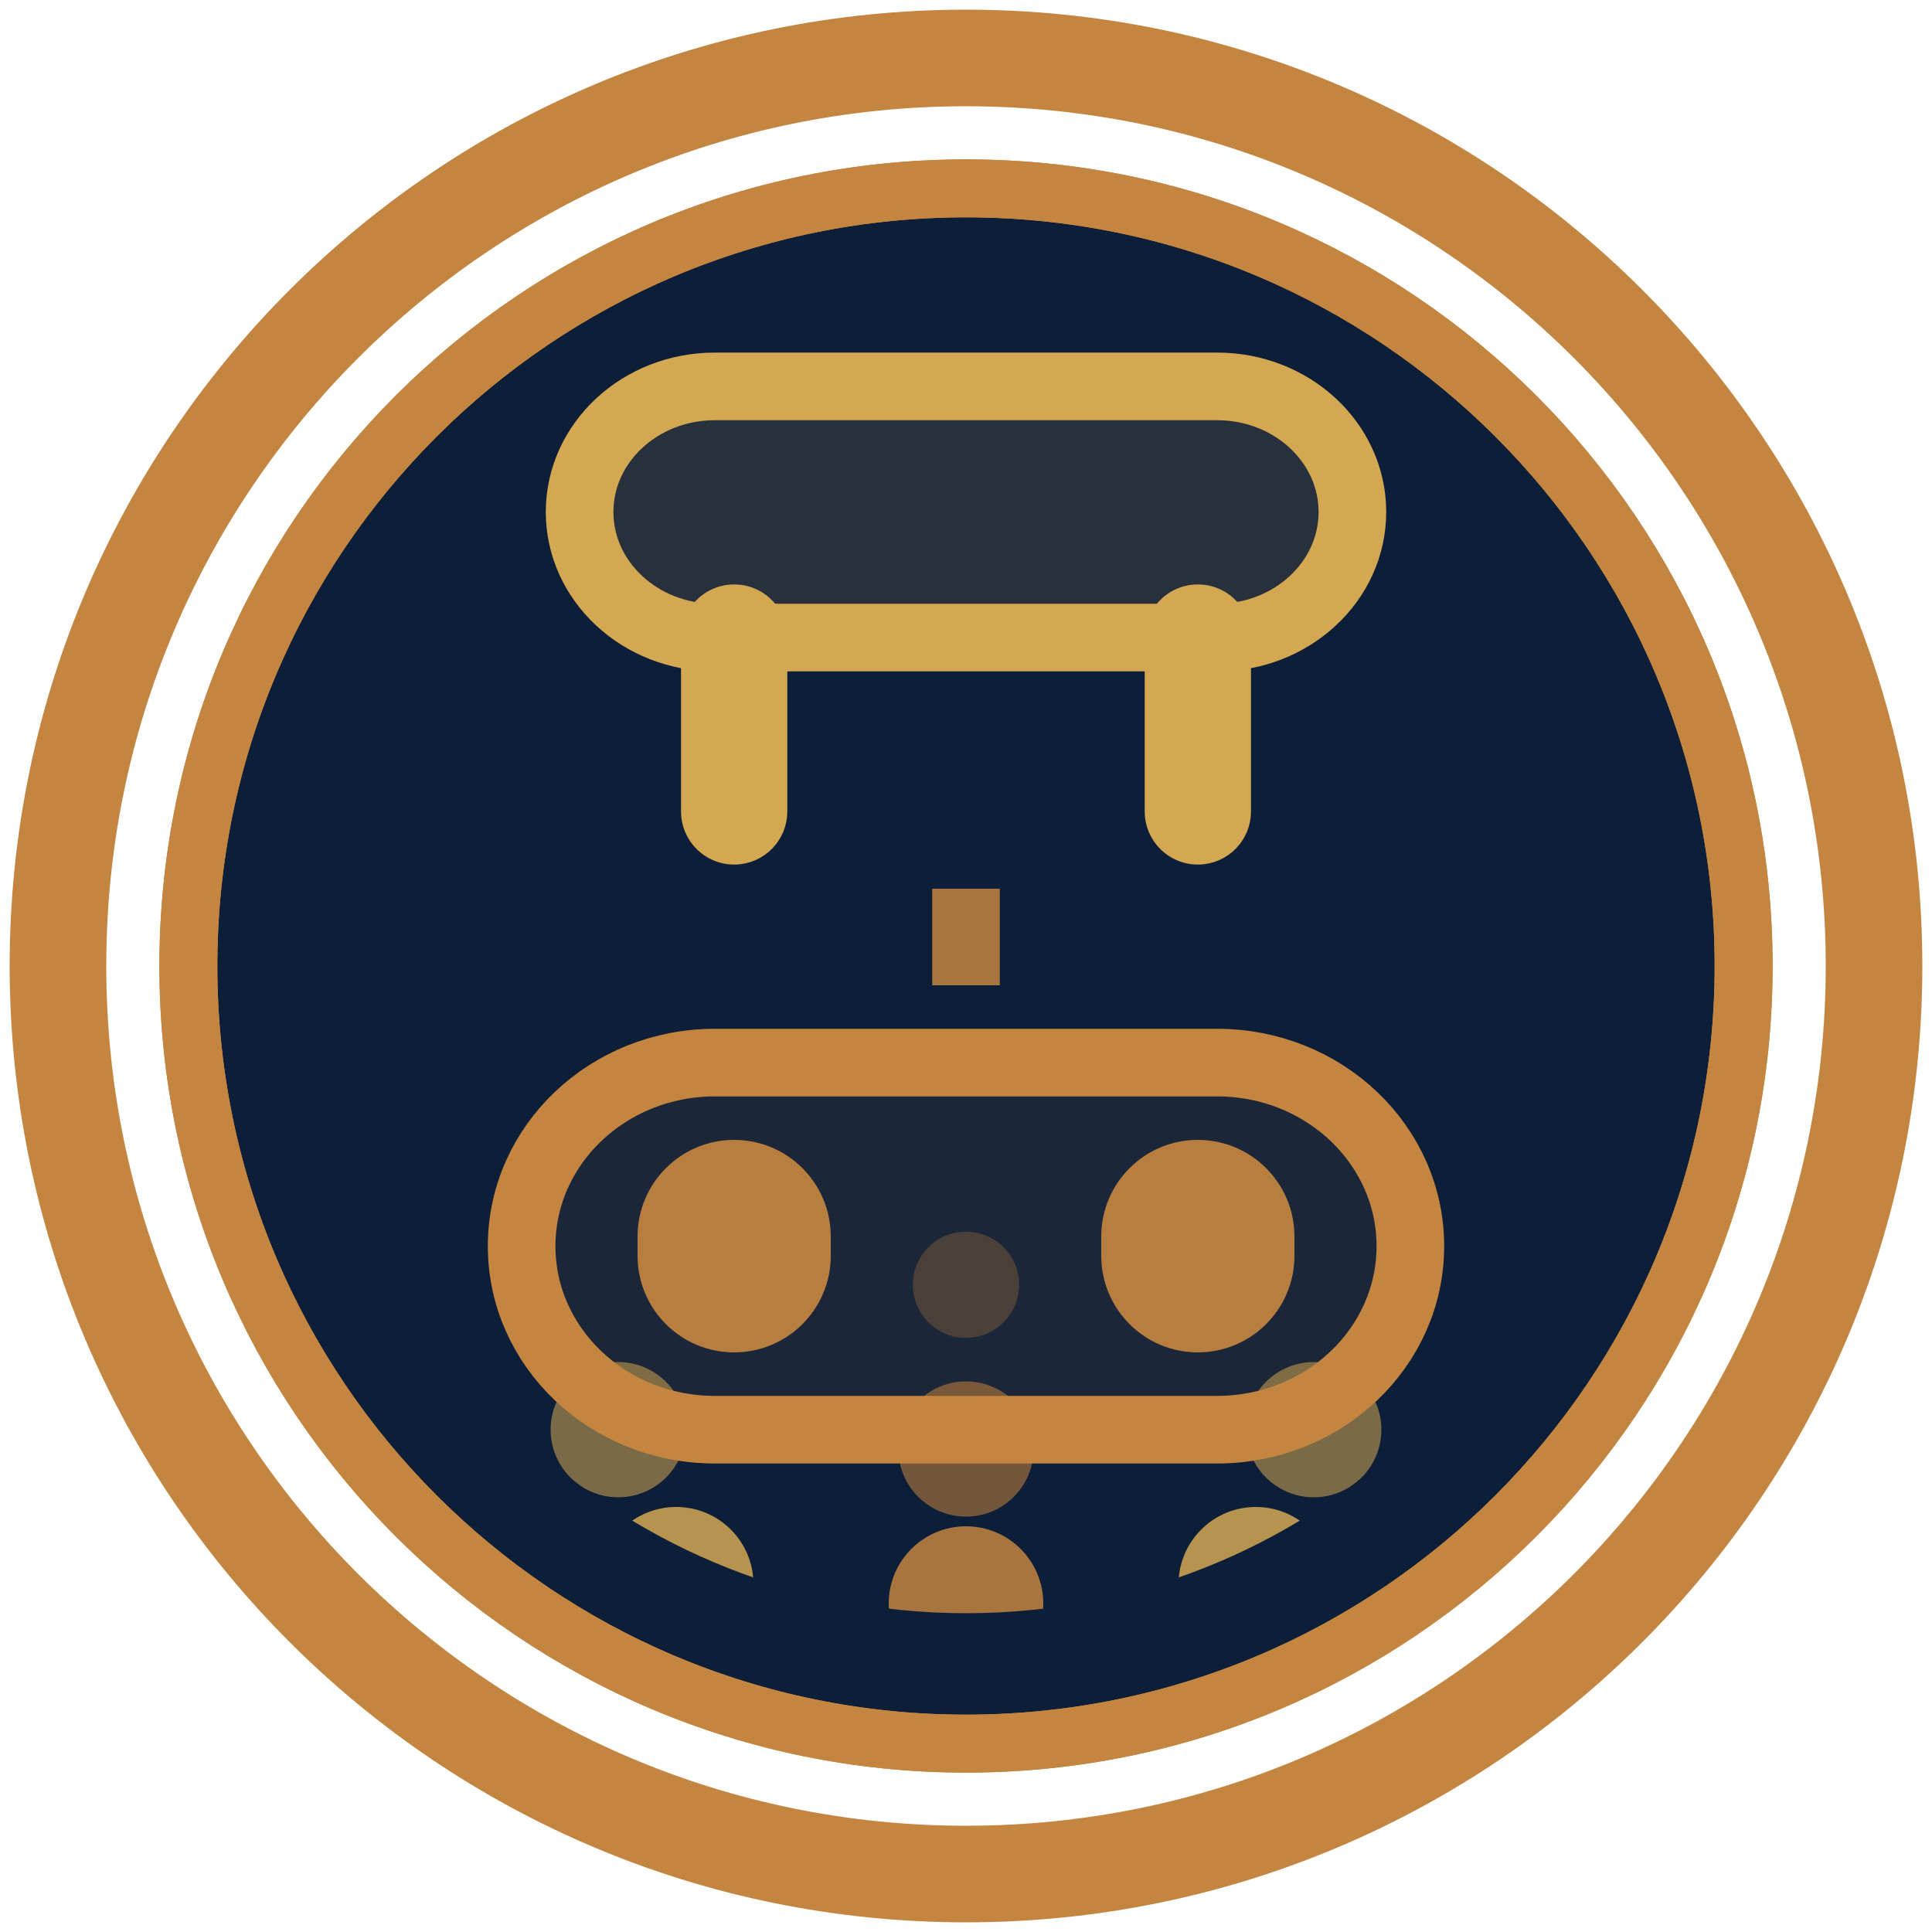
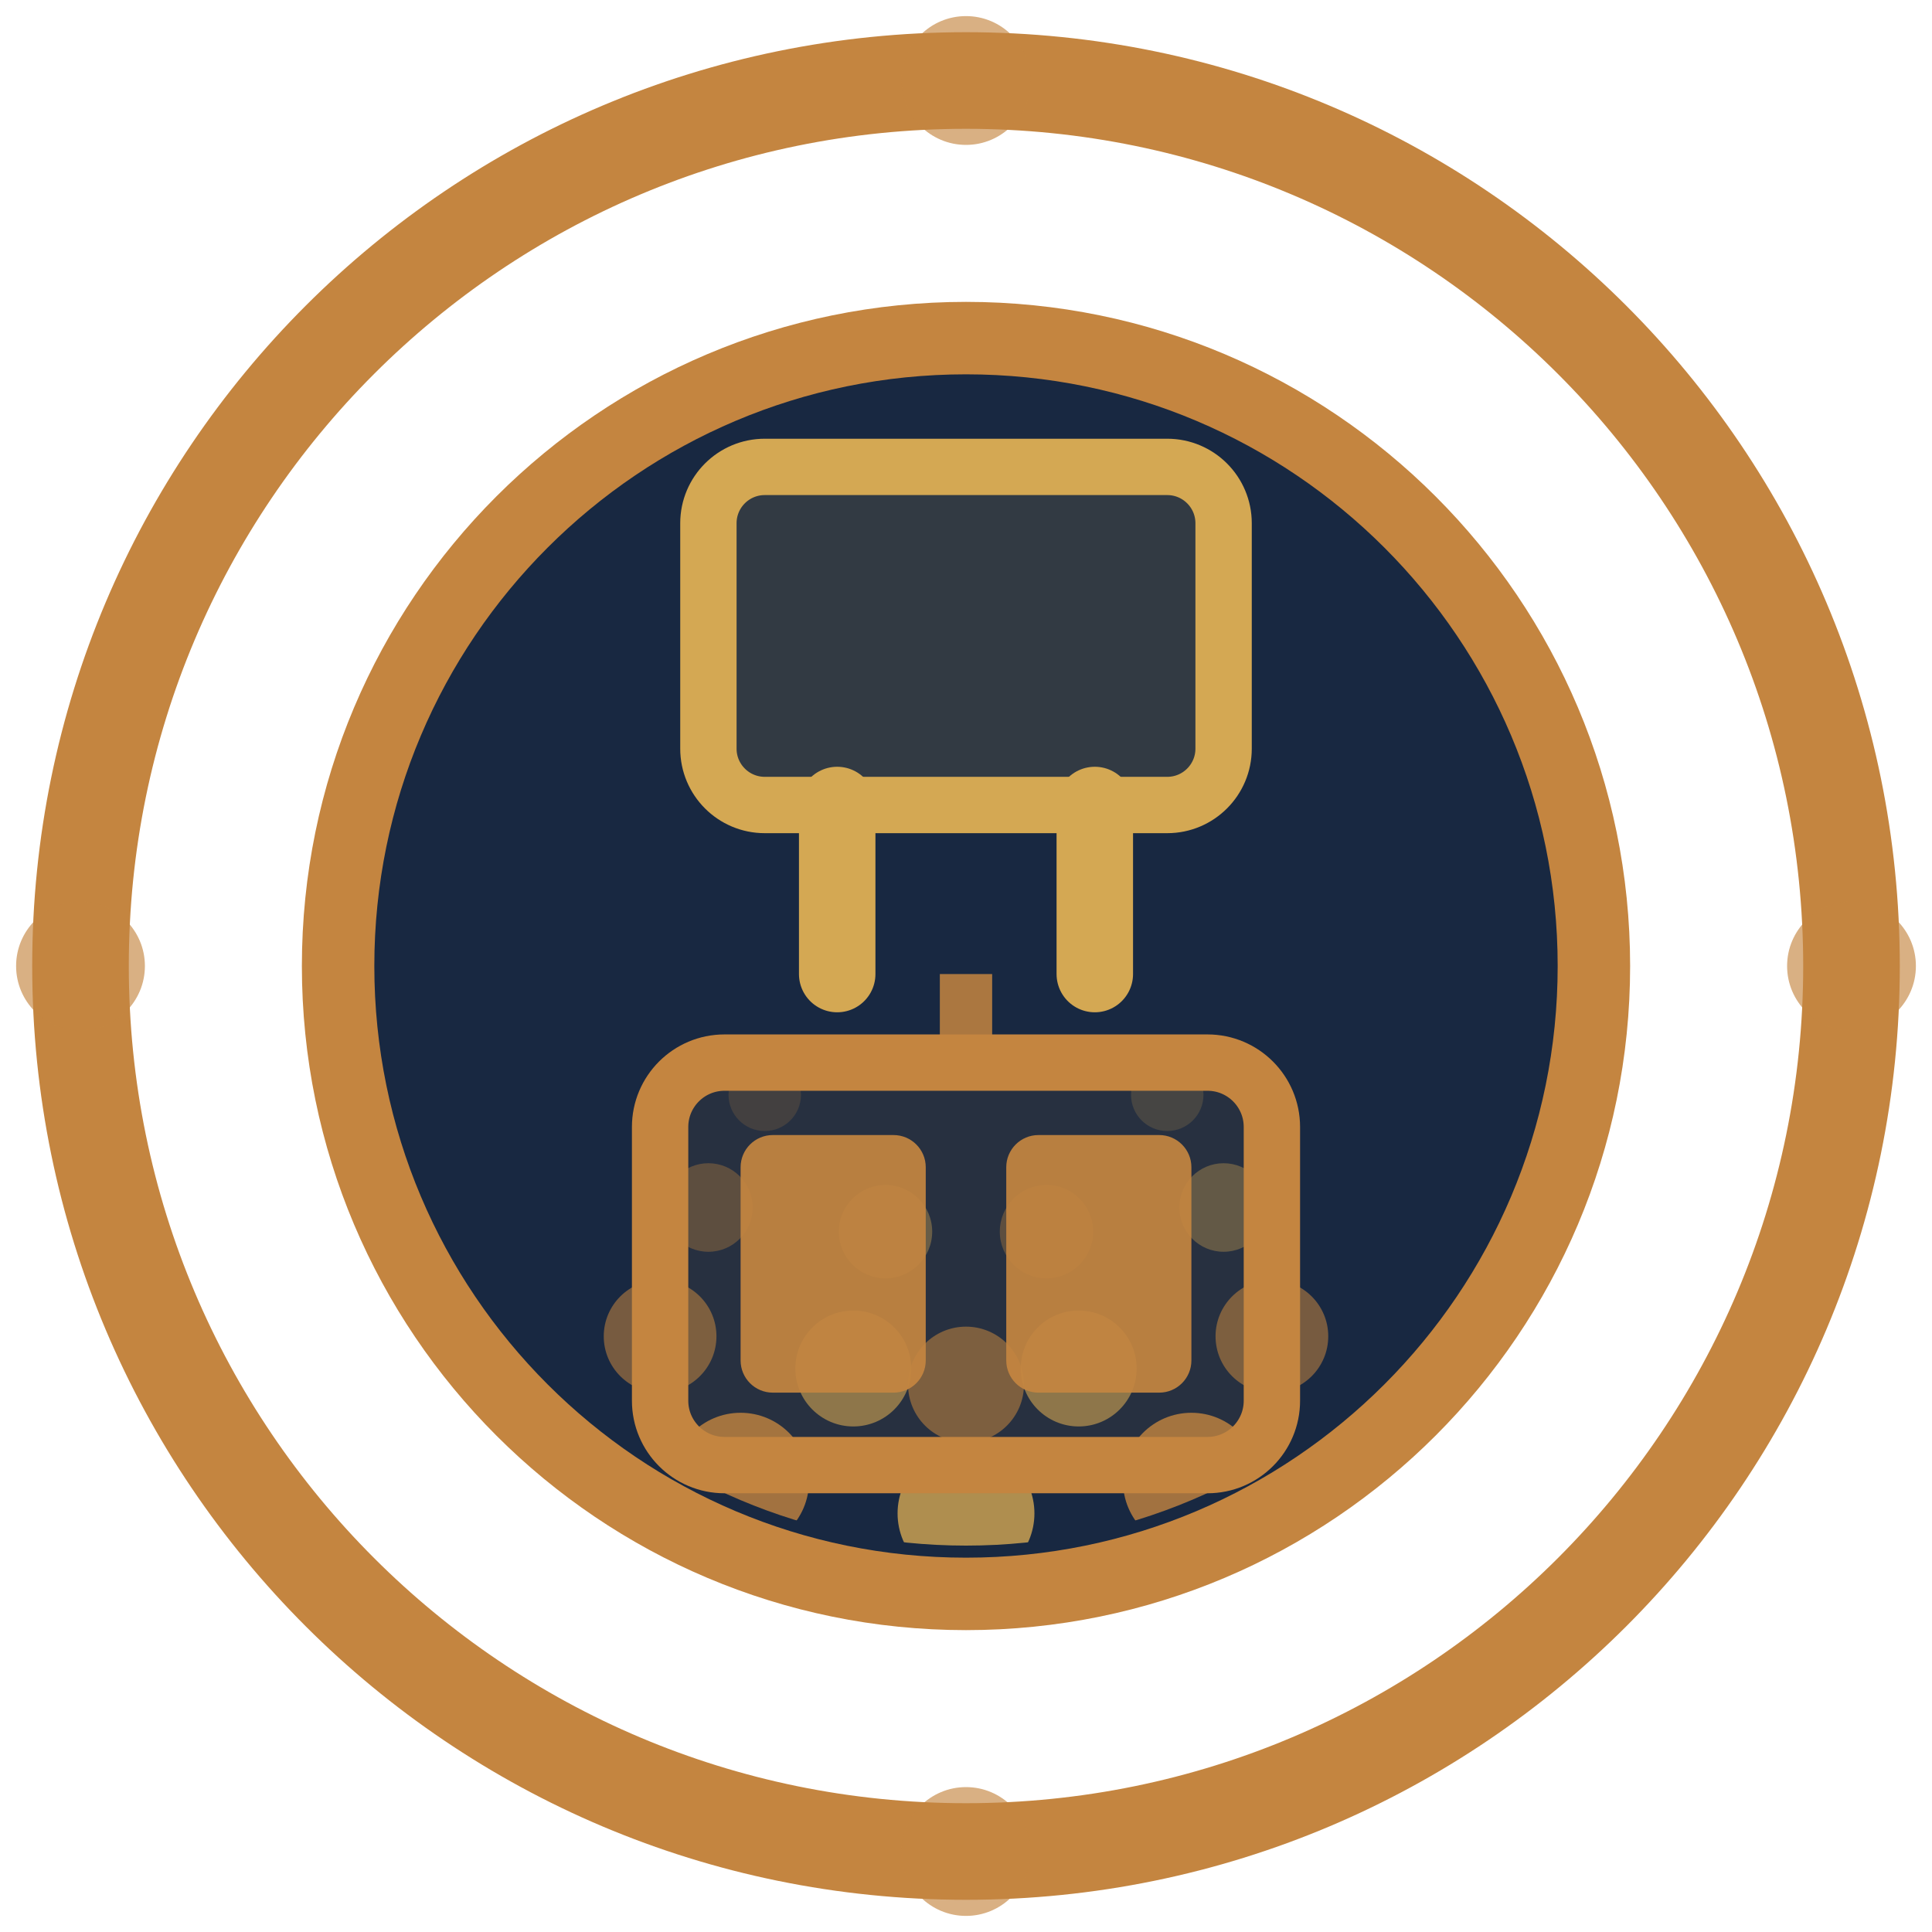
- <svg xmlns="http://www.w3.org/2000/svg" viewBox="0 0 200 200" width="24" height="24" fill="none">
+ <svg xmlns="http://www.w3.org/2000/svg" viewBox="0 0 24 24" fill="none">
  <defs>
-     <clipPath id="sb-dots">
-       <circle cx="100" cy="100" r="67" />
+     <clipPath id="ic">
+       <circle cx="12" cy="12" r="7.2" />
    </clipPath>
  </defs>
-   <circle cx="100" cy="100" r="94" fill="none" stroke="#C48540" stroke-width="10" />
-   <circle cx="100" cy="100" r="80.5" fill="#0d1e38" stroke="#C48540" stroke-width="6" />
-   <g clip-path="url(#sb-dots)">
-     <circle cx="44" cy="158" r="8" fill="#C48540" opacity="0.85" />
-     <circle cx="70" cy="164" r="8" fill="#D4A853" opacity="0.85" />
-     <circle cx="100" cy="166" r="8" fill="#C48540" opacity="0.85" />
-     <circle cx="130" cy="164" r="8" fill="#D4A853" opacity="0.85" />
-     <circle cx="156" cy="158" r="8" fill="#C48540" opacity="0.85" />
-     <circle cx="36" cy="140" r="7" fill="#C48540" opacity="0.55" />
-     <circle cx="64" cy="148" r="7" fill="#D4A853" opacity="0.55" />
-     <circle cx="100" cy="150" r="7" fill="#C48540" opacity="0.55" />
-     <circle cx="136" cy="148" r="7" fill="#D4A853" opacity="0.55" />
-     <circle cx="164" cy="140" r="7" fill="#C48540" opacity="0.55" />
-     <circle cx="30" cy="120" r="5.5" fill="#C48540" opacity="0.28" />
-     <circle cx="100" cy="133" r="5.5" fill="#C48540" opacity="0.28" />
-     <circle cx="170" cy="120" r="5.5" fill="#C48540" opacity="0.28" />
-     <circle cx="28" cy="98" r="4" fill="#C48540" opacity="0.12" />
-     <circle cx="172" cy="98" r="4" fill="#D4A853" opacity="0.12" />
-     <circle cx="32" cy="76" r="3" fill="#C48540" opacity="0.05" />
-     <circle cx="168" cy="76" r="3" fill="#D4A853" opacity="0.05" />
+   <circle cx="12" cy="12" r="11" stroke="#C48540" stroke-width="1.2" fill="none" />
+   <circle cx="12" cy="12" r="7.8" stroke="#C48540" stroke-width="0.9" fill="rgba(13,30,56,0.95)" />
+   <g clip-path="url(#ic)">
+     <circle cx="9.2" cy="18.4" r="0.85" fill="#C48540" opacity="0.80" />
+     <circle cx="12" cy="18.8" r="0.85" fill="#D4A853" opacity="0.80" />
+     <circle cx="14.8" cy="18.4" r="0.85" fill="#C48540" opacity="0.80" />
+     <circle cx="8.2" cy="16.6" r="0.70" fill="#C48540" opacity="0.55" />
+     <circle cx="10.6" cy="17.0" r="0.72" fill="#D4A853" opacity="0.60" />
+     <circle cx="12" cy="17.2" r="0.72" fill="#C48540" opacity="0.55" />
+     <circle cx="13.4" cy="17.0" r="0.72" fill="#D4A853" opacity="0.60" />
+     <circle cx="15.8" cy="16.6" r="0.70" fill="#C48540" opacity="0.55" />
+     <circle cx="8.8" cy="15.0" r="0.55" fill="#C48540" opacity="0.35" />
+     <circle cx="11.0" cy="15.3" r="0.58" fill="#D4A853" opacity="0.38" />
+     <circle cx="13.0" cy="15.3" r="0.58" fill="#C48540" opacity="0.35" />
+     <circle cx="15.2" cy="15.0" r="0.55" fill="#D4A853" opacity="0.35" />
+     <circle cx="9.5" cy="13.6" r="0.45" fill="#C48540" opacity="0.18" />
+     <circle cx="14.5" cy="13.6" r="0.45" fill="#D4A853" opacity="0.18" />
  </g>
-   <rect x="60" y="40" width="80" height="26" rx="14" fill="#D4A853" fill-opacity="0.14" stroke="#D4A853" stroke-width="7" />
-   <line x1="76" y1="66" x2="76" y2="84" stroke="#D4A853" stroke-width="11" stroke-linecap="round" />
-   <line x1="124" y1="66" x2="124" y2="84" stroke="#D4A853" stroke-width="11" stroke-linecap="round" />
-   <line x1="100" y1="92" x2="100" y2="102" stroke="#C48540" stroke-width="7" stroke-dasharray="12,10" opacity="0.85" />
-   <rect x="54" y="110" width="92" height="38" rx="20" fill="rgba(196,133,58,0.08)" stroke="#C48540" stroke-width="7" />
-   <rect x="66" y="118" width="20" height="22" rx="10" fill="#C48540" opacity="0.92" />
-   <rect x="114" y="118" width="20" height="22" rx="10" fill="#C48540" opacity="0.92" />
-   <circle cx="100" cy="100" r="80.5" fill="none" stroke="#C48540" stroke-width="6" />
+   <rect x="8.8" y="5.8" width="6.4" height="4.2" rx="0.7" fill="#D4A853" fill-opacity="0.14" stroke="#D4A853" stroke-width="0.7" />
+   <line x1="10.4" y1="10.0" x2="10.4" y2="12.1" stroke="#D4A853" stroke-width="0.95" stroke-linecap="round" />
+   <line x1="13.6" y1="10.0" x2="13.6" y2="12.1" stroke="#D4A853" stroke-width="0.95" stroke-linecap="round" />
+   <line x1="12" y1="12.1" x2="12" y2="13.2" stroke="#C48540" stroke-width="0.65" stroke-dasharray="0.9,0.9" opacity="0.85" />
+   <rect x="8.2" y="13.2" width="7.6" height="5.0" rx="0.8" fill="rgba(196,133,58,0.09)" stroke="#C48540" stroke-width="0.7" />
+   <rect x="9.2" y="14.1" width="2.3" height="3.2" rx="0.4" fill="#C48540" opacity="0.92" />
+   <rect x="12.5" y="14.1" width="2.3" height="3.2" rx="0.4" fill="#C48540" opacity="0.92" />
+   <circle cx="12" cy="1.0" r="0.8" fill="#C48540" opacity="0.65" />
+   <circle cx="23.0" cy="12" r="0.8" fill="#C48540" opacity="0.65" />
+   <circle cx="12" cy="23.0" r="0.8" fill="#C48540" opacity="0.65" />
+   <circle cx="1.0" cy="12" r="0.8" fill="#C48540" opacity="0.65" />
</svg>
